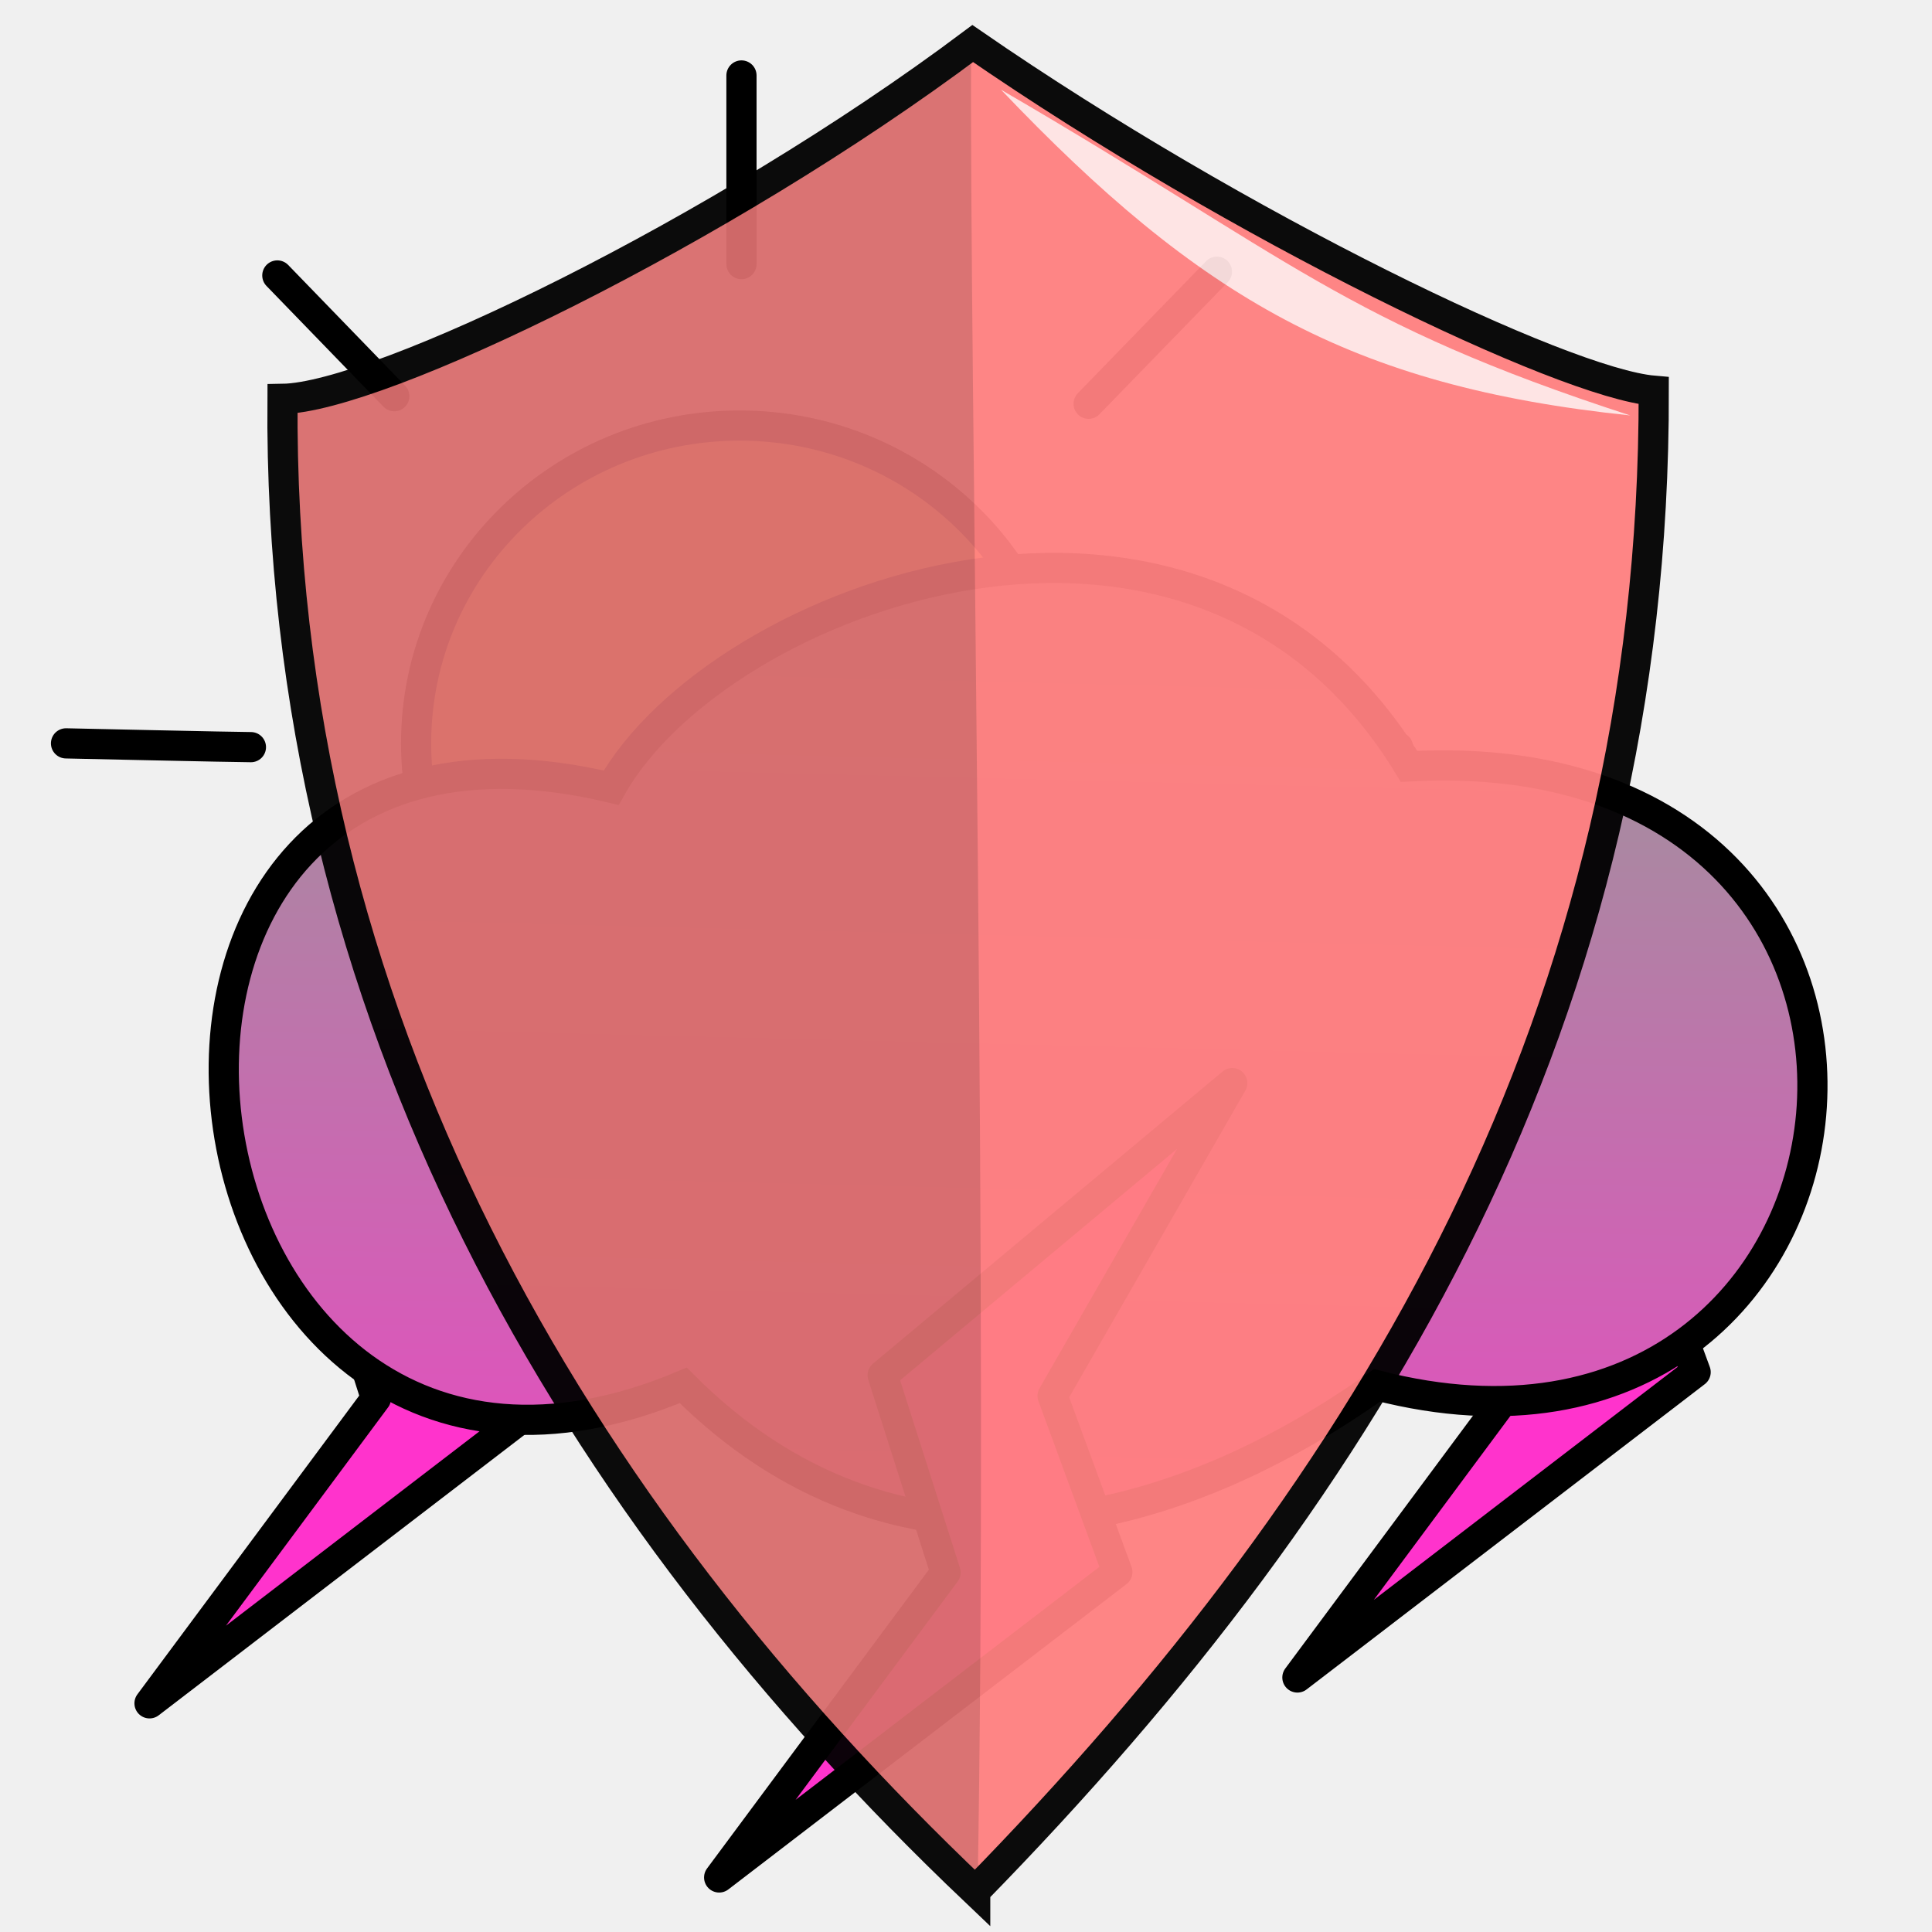
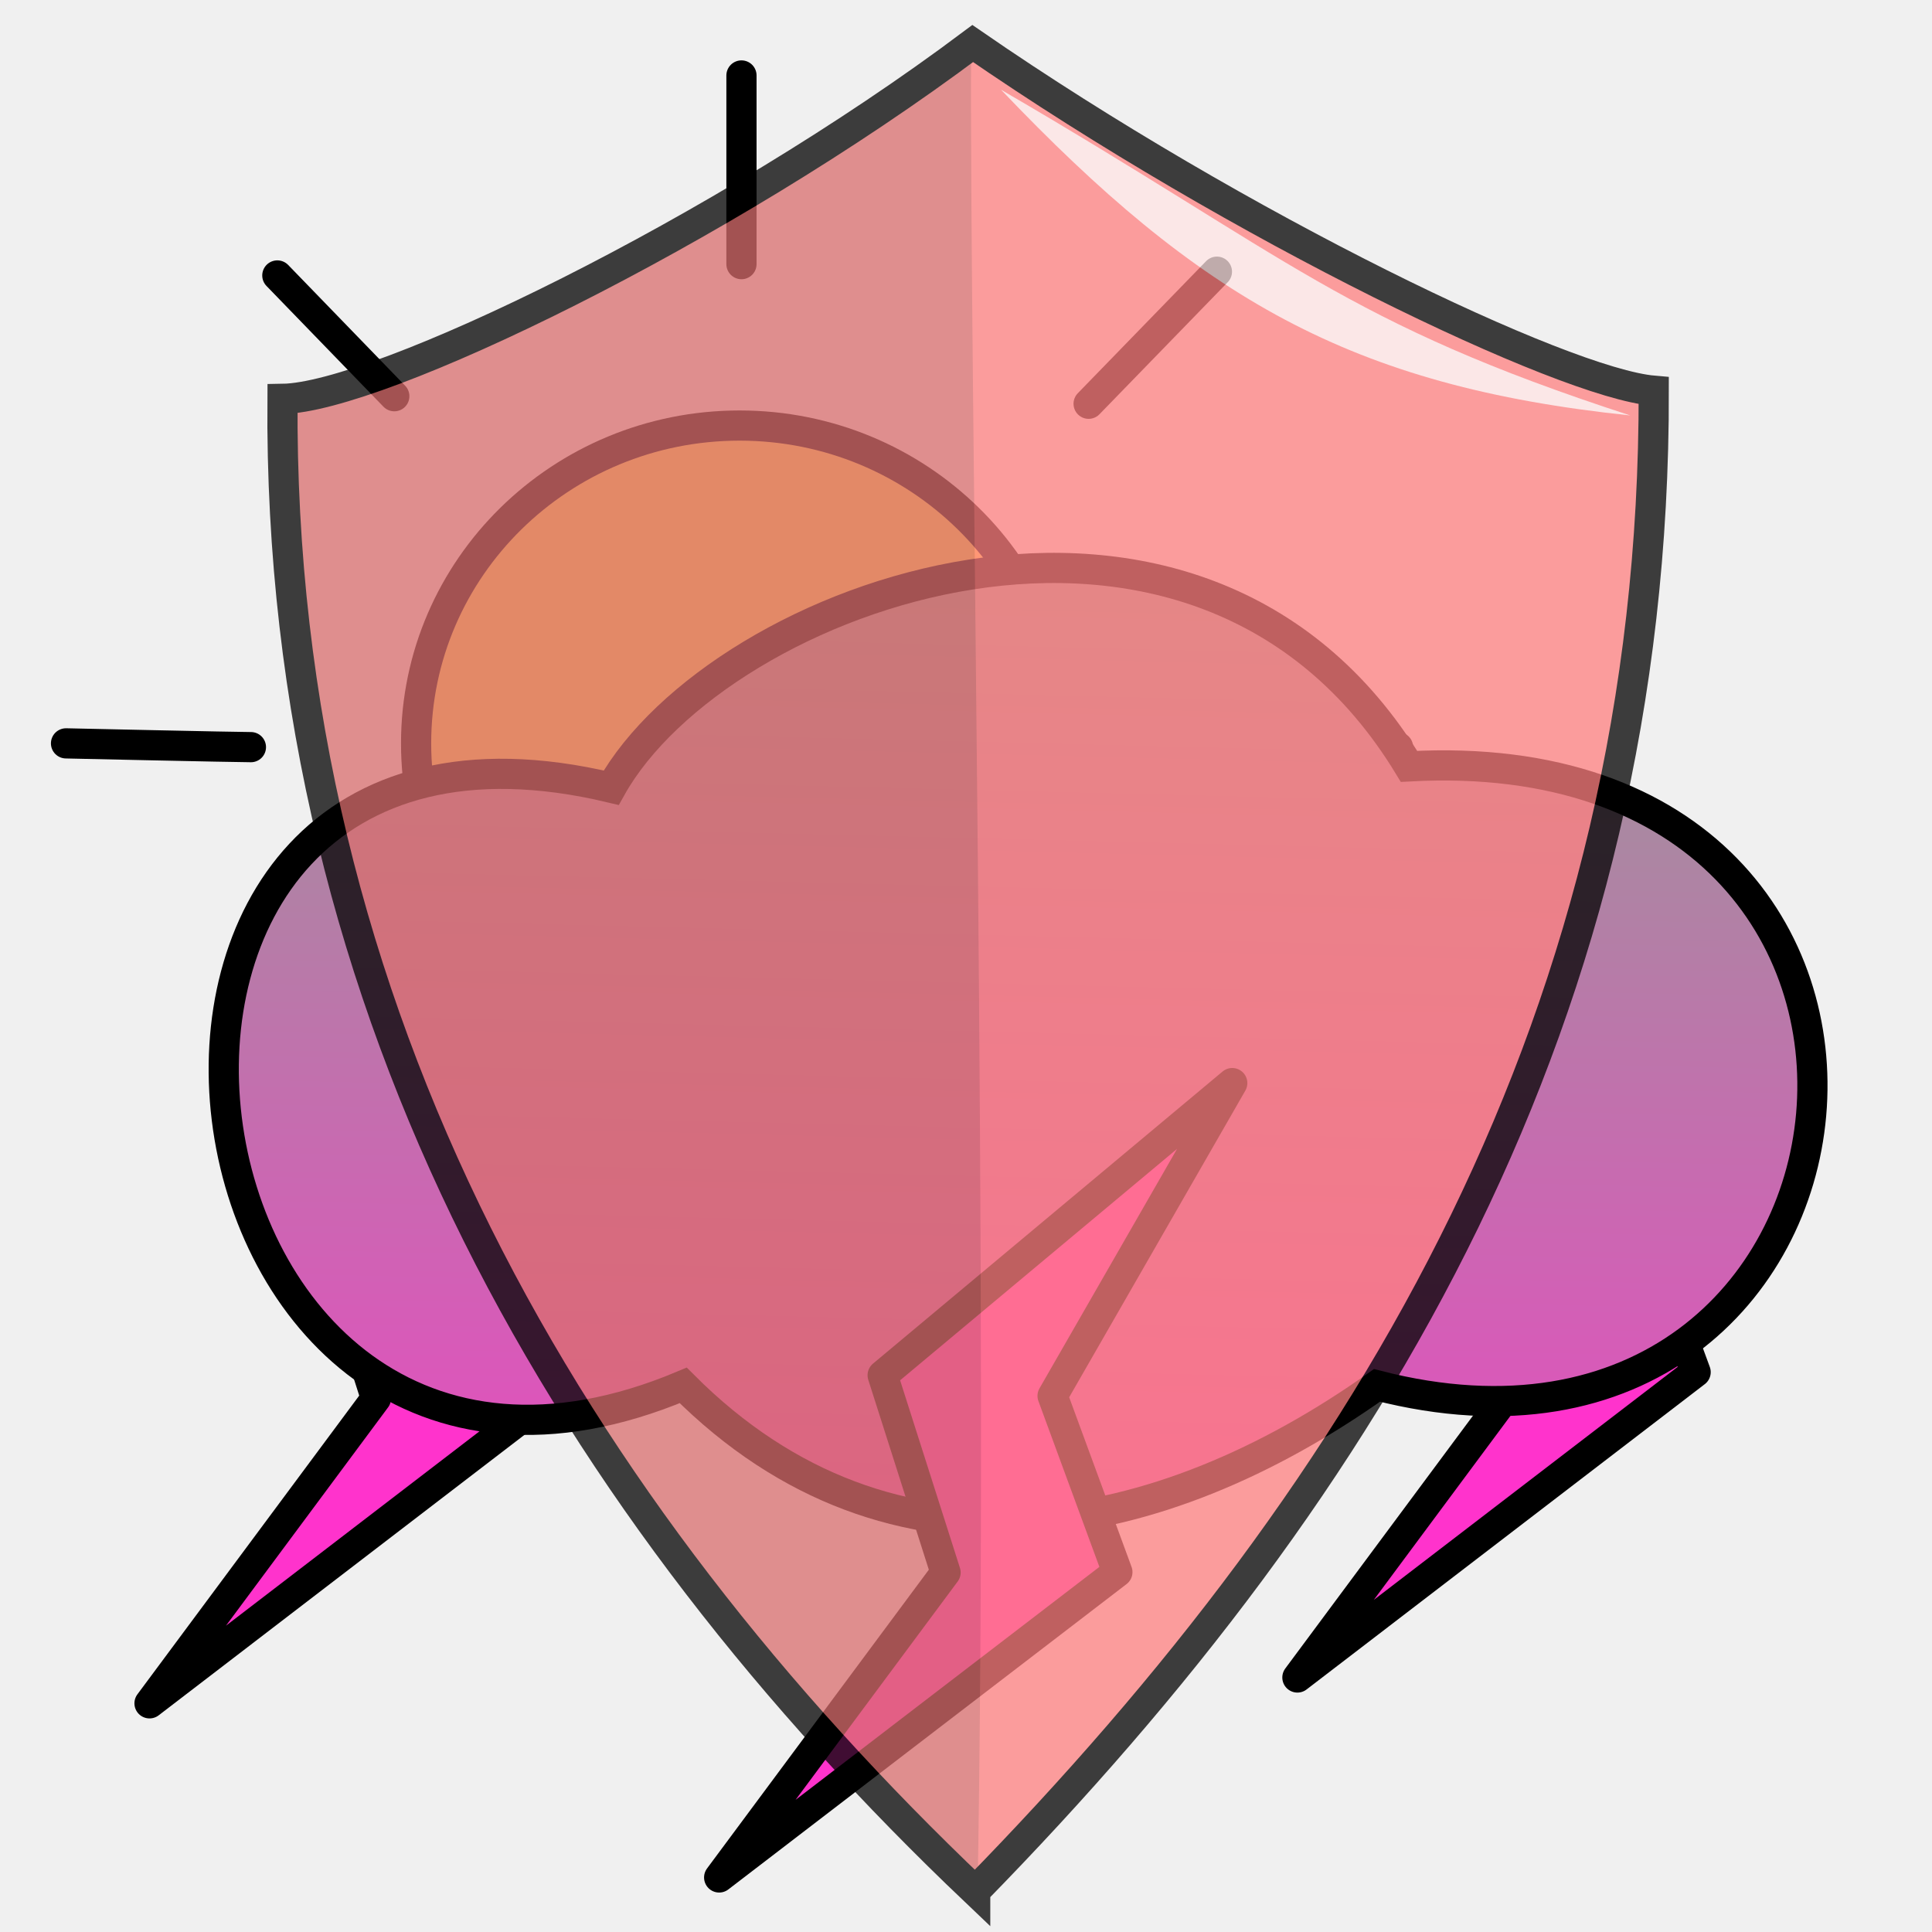
<svg xmlns="http://www.w3.org/2000/svg" xmlns:xlink="http://www.w3.org/1999/xlink" width="100%" height="100%" viewBox="0 0 64 64" id="svg4311" version="1.1">
  <defs id="defs4313">
    <linearGradient id="linearGradient4277">
      <stop style="stop-color:#999999;stop-opacity:1;" offset="0" id="stop4279" />
      <stop style="stop-color:#ff33cc;stop-opacity:1" offset="1" id="stop4281" />
    </linearGradient>
    <linearGradient xlink:href="#linearGradient4277" id="linearGradient4283" x1="33.5" y1="20" x2="32.5" y2="60.75" gradientUnits="userSpaceOnUse" />
  </defs>
  <g id="layer3" style="display:inline">
    <path style="fill:none;fill-rule:evenodd;stroke:#000000;stroke-width:1;stroke-linecap:round;stroke-linejoin:miter;stroke-miterlimit:4;stroke-dasharray:none;stroke-opacity:1" d="m 24.562,2.5 0,6.25" id="path4145" />
    <path style="fill:none;fill-rule:evenodd;stroke:#000000;stroke-width:1;stroke-linecap:round;stroke-linejoin:miter;stroke-miterlimit:4;stroke-dasharray:none;stroke-opacity:1" d="m 36.062,13.375 4.25,-4.375" id="path4147" />
    <path style="fill:none;fill-rule:evenodd;stroke:#000000;stroke-width:1;stroke-linecap:round;stroke-linejoin:miter;stroke-miterlimit:4;stroke-dasharray:none;stroke-opacity:1" d="m 41.062,24.75 c 1.125,0 5.25,0 5.25,0" id="path4149" />
    <path style="fill:none;fill-rule:evenodd;stroke:#000000;stroke-width:1;stroke-linecap:round;stroke-linejoin:miter;stroke-miterlimit:4;stroke-dasharray:none;stroke-opacity:1" d="m 36.187,36.625 4,3.625" id="path4151" />
    <path style="fill:none;fill-rule:evenodd;stroke:#000000;stroke-width:1;stroke-linecap:round;stroke-linejoin:miter;stroke-miterlimit:4;stroke-dasharray:none;stroke-opacity:1" d="m 24.187,41.375 0.125,5.625" id="path4153" />
    <path style="fill:none;fill-rule:evenodd;stroke:#000000;stroke-width:1;stroke-linecap:round;stroke-linejoin:miter;stroke-miterlimit:4;stroke-dasharray:none;stroke-opacity:1" d="m 13.187,36.625 -4,3.75" id="path4155" />
    <path style="fill:none;fill-rule:evenodd;stroke:#000000;stroke-width:1;stroke-linecap:round;stroke-linejoin:miter;stroke-miterlimit:4;stroke-dasharray:none;stroke-opacity:1" d="m 8.312,24.75 c -0.5,0 -6.125,-0.125 -6.125,-0.125" id="path4157" />
    <path style="fill:none;fill-rule:evenodd;stroke:#000000;stroke-width:1;stroke-linecap:round;stroke-linejoin:miter;stroke-miterlimit:4;stroke-dasharray:none;stroke-opacity:1" d="M 13.062,13.125 9.187,9.125" id="path4159" />
    <ellipse style="fill:#ffdd55;fill-opacity:1;stroke:#000000;stroke-width:1;stroke-linecap:round;stroke-linejoin:round;stroke-miterlimit:4;stroke-dasharray:none;stroke-dashoffset:0" id="path4161" cx="24.5" cy="24.625" rx="10.716" ry="10.528" />
    <path style="display:inline;fill:#ff33cc;fill-opacity:1;fill-rule:evenodd;stroke:#000000;stroke-width:1;stroke-linecap:butt;stroke-linejoin:round;stroke-miterlimit:4;stroke-dasharray:none;stroke-opacity:1" d="m 21.951,30.111 -11.581,9.677 2.084,6.535 L 4.953,56.425 18.145,46.31 15.998,40.472 Z" id="path4285-3" />
    <path style="display:inline;fill:#ff33cc;fill-opacity:1;fill-rule:evenodd;stroke:#000000;stroke-width:1;stroke-linecap:butt;stroke-linejoin:round;stroke-miterlimit:4;stroke-dasharray:none;stroke-opacity:1" d="m 46.275,31.288 2.119,7.644 2.084,6.535 -7.5,10.102 13.192,-10.115 -2.147,-5.838 z" id="path4285-8" />
    <path style="fill:url(#linearGradient4283);fill-rule:evenodd;stroke:#000000;stroke-width:1;stroke-linecap:butt;stroke-linejoin:miter;stroke-miterlimit:4;stroke-dasharray:none;stroke-opacity:1;fill-opacity:1" d="m 22.633,45.893 c -17.774,7.479 -21.751,-24.419 -2.386,-19.799 3.545,-6.341 19.422,-12.257 26.428,-0.707 19.458,-1.061 16.42,24.995 -1.061,20.506 -7.148,5.07 -16.039,6.96 -22.981,0 z" id="path4220" />
    <path style="fill:#ff33cc;fill-opacity:1;fill-rule:evenodd;stroke:#000000;stroke-width:1;stroke-linecap:butt;stroke-linejoin:round;stroke-miterlimit:4;stroke-dasharray:none;stroke-opacity:1" d="m 40.82,35.879 -11.581,9.677 2.084,6.535 -7.5,10.102 13.192,-10.115 -2.147,-5.838 z" id="path4285" />
-     <g transform="translate(0.8467317,-988.3846)" style="display:inline;opacity:0.95" id="g4136">
+     <g transform="translate(0.8467317,-988.3846)" style="display:inline;opacity:0.75" id="g4136">
      <path id="path4141" d="M 31.458,1051.026 C 18.217,1038.432 8.353,1022.077 8.511,1001.598 c 3.162,-0.046 14.502,-5.503 22.865,-11.771 8.871,6.119 19.568,11.243 22.56,11.501 0.041,20.617 -9.253,36.175 -22.478,49.697 z" style="fill:#ff8080;fill-rule:evenodd;stroke:#000000;stroke-width:1px;stroke-linecap:butt;stroke-linejoin:miter;stroke-opacity:1" />
      <path id="path4163-2-4" d="m 32.313,991.356 c 9.602,5.584 11.366,7.709 20.845,10.791 -9.267,-0.968 -14.264,-3.884 -20.845,-10.791 z" style="display:inline;fill:#ffffff;fill-opacity:0.785;fill-rule:evenodd;stroke:none;stroke-width:1px;stroke-linecap:butt;stroke-linejoin:miter;stroke-opacity:1" />
      <path id="path4163-2-4-1" d="m 8.73,1001.854 c 3.704,-0.949 16.199,-7.336 22.592,-11.805 -0.054,10.752 0.585,40.817 0.208,61.302 -20.575,-21.586 -22.855,-38.953 -22.8,-49.497 z" style="display:inline;fill:#000000;fill-opacity:0.15;fill-rule:evenodd;stroke:none;stroke-width:1px;stroke-linecap:butt;stroke-linejoin:miter;stroke-opacity:1" />
    </g>
  </g>
</svg>
